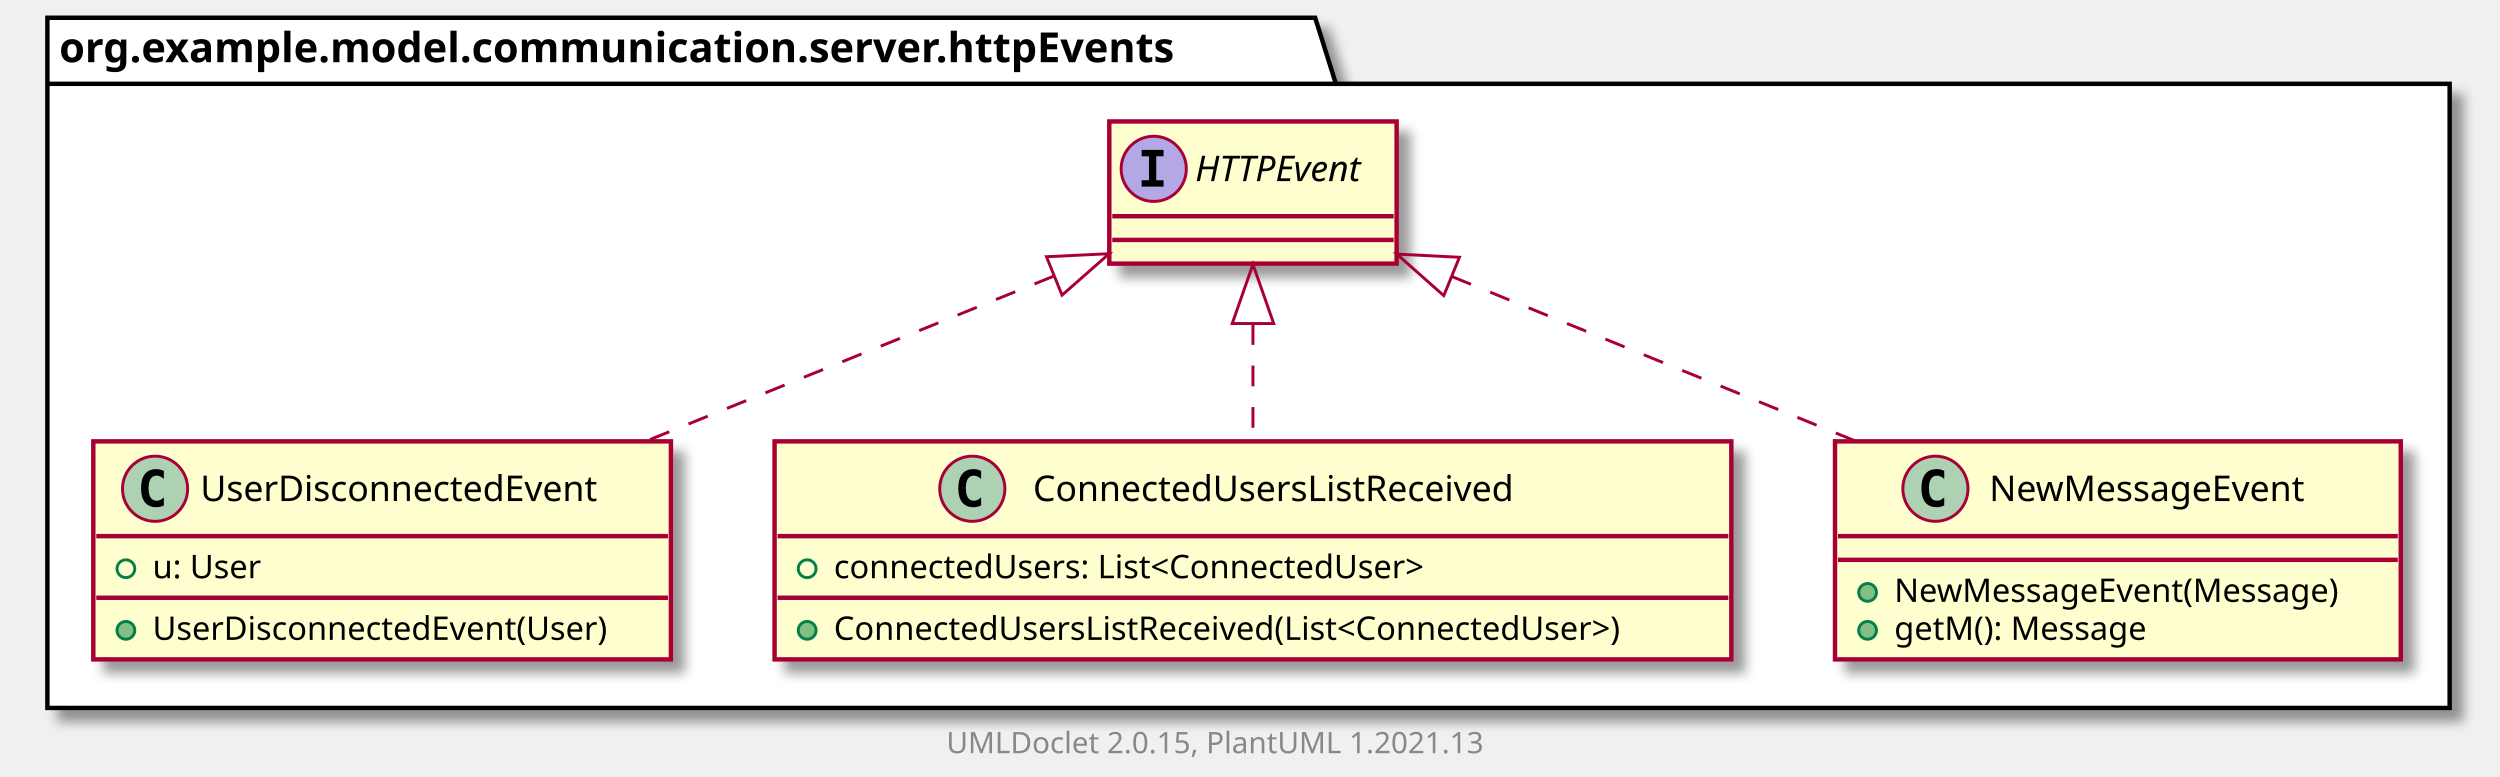
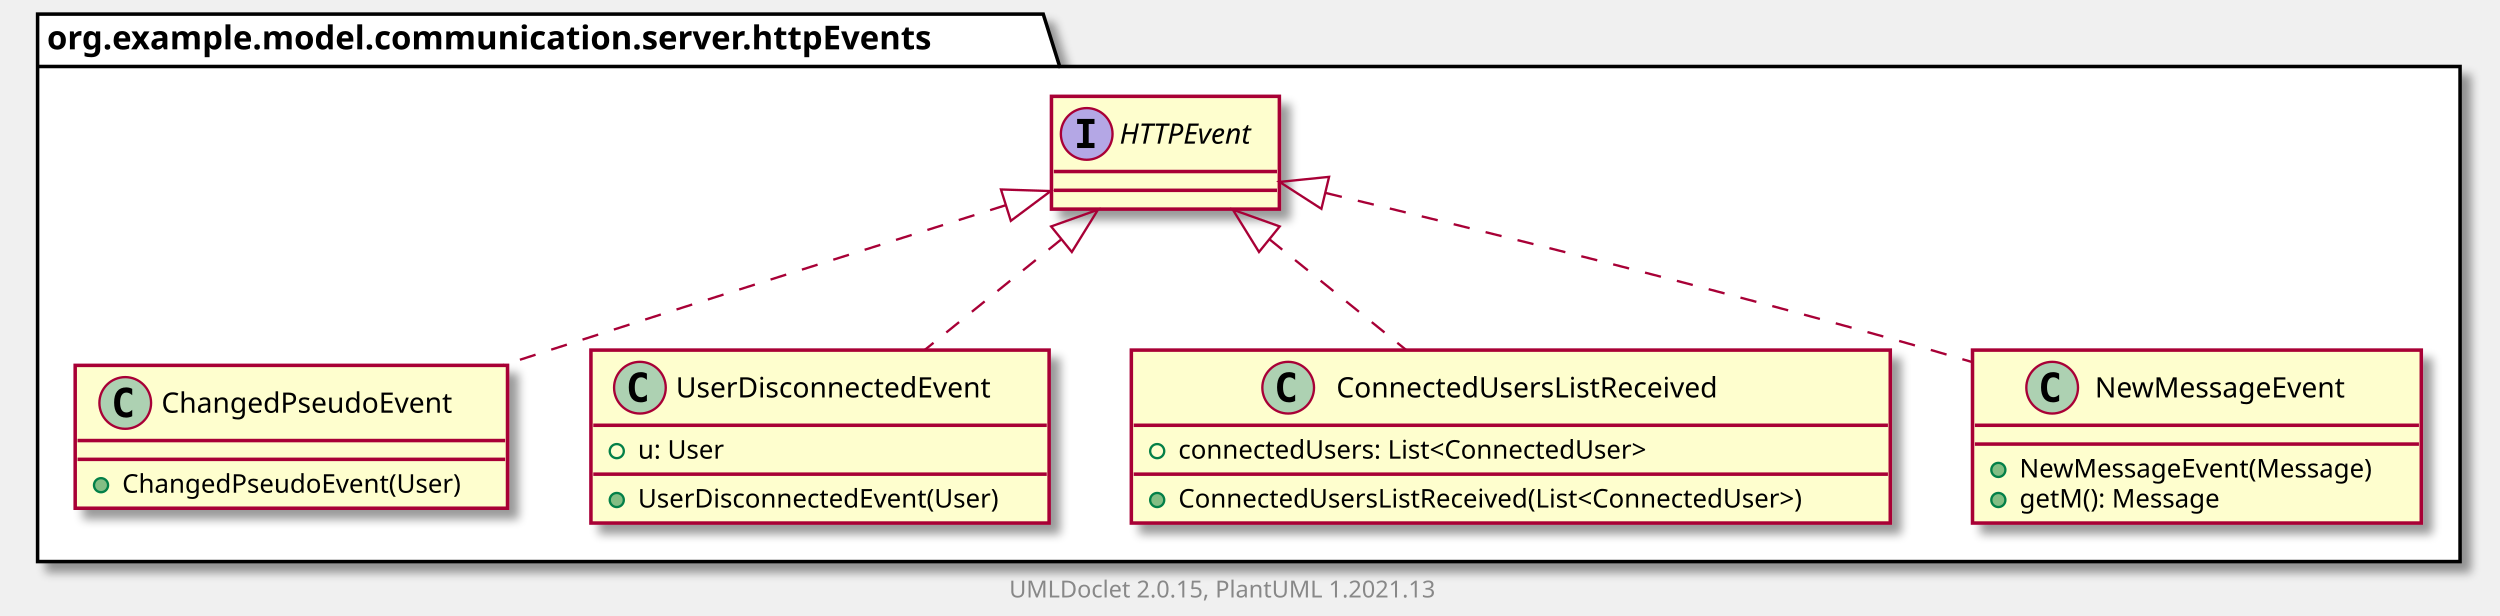
- <svg xmlns="http://www.w3.org/2000/svg" xmlns:xlink="http://www.w3.org/1999/xlink" contentScriptType="application/ecmascript" contentStyleType="text/css" height="262px" preserveAspectRatio="none" style="width:844px;height:262px;background:#FFFFFF;" version="1.1" viewBox="0 0 844 262" width="844px" zoomAndPan="magnify">
+ <svg xmlns="http://www.w3.org/2000/svg" xmlns:xlink="http://www.w3.org/1999/xlink" contentScriptType="application/ecmascript" contentStyleType="text/css" height="262px" preserveAspectRatio="none" style="width:1064px;height:262px;background:#FFFFFF;" version="1.1" viewBox="0 0 1064 262" width="1064px" zoomAndPan="magnify">
  <defs>
-     <filter height="300%" id="f1xfvv8leg8ro3" width="300%" x="-1" y="-1">
+     <filter height="300%" id="f1vx7gsjjobm7g" width="300%" x="-1" y="-1">
      <feGaussianBlur result="blurOut" stdDeviation="2.0" />
      <feColorMatrix in="blurOut" result="blurOut2" type="matrix" values="0 0 0 0 0 0 0 0 0 0 0 0 0 0 0 0 0 0 .4 0" />
      <feOffset dx="4.0" dy="4.0" in="blurOut2" result="blurOut3" />
      <feBlend in="SourceGraphic" in2="blurOut3" mode="normal" />
    </filter>
  </defs>
  <g>
-     <polygon fill="#FFFFFF" filter="url(#f1xfvv8leg8ro3)" points="16,6,444,6,451,28.297,827,28.297,827,239,16,239,16,6" style="stroke:#000000;stroke-width:1.5;" />
+     <polygon fill="#FFFFFF" filter="url(#f1vx7gsjjobm7g)" points="16,6,444,6,451,28.297,1047,28.297,1047,239,16,239,16,6" style="stroke:#000000;stroke-width:1.5;" />
    <line style="stroke:#000000;stroke-width:1.5;" x1="16" x2="451" y1="28.297" y2="28.297" />
    <text fill="#000000" font-family="sans-serif" font-size="14" font-weight="bold" lengthAdjust="spacing" textLength="422" x="20" y="20.995">org.example.model.communication.server.httpEvents</text>
    <a href="HTTPEvent.html" target="_top" title="HTTPEvent.html" xlink:actuate="onRequest" xlink:href="HTTPEvent.html" xlink:show="new" xlink:title="HTTPEvent.html" xlink:type="simple">
-       <rect codeLine="3" fill="#FEFECE" filter="url(#f1xfvv8leg8ro3)" height="48" id="org.example.model.communication.server.httpEvents.HTTPEvent" style="stroke:#A80036;stroke-width:1.5;" width="97" x="374.5" y="41" />
-       <ellipse cx="389.5" cy="57" fill="#B4A7E5" rx="11" ry="11" style="stroke:#A80036;stroke-width:1.0;" />
-       <path d="M385.422,52.766 L385.422,50.609 L392.812,50.609 L392.812,52.766 L390.344,52.766 L390.344,60.844 L392.812,60.844 L392.812,63 L385.422,63 L385.422,60.844 L387.891,60.844 L387.891,52.766 L385.422,52.766 Z " fill="#000000" />
-       <text fill="#000000" font-family="sans-serif" font-size="12" font-style="italic" lengthAdjust="spacing" textLength="65" x="403.5" y="61.154">HTTPEvent</text>
-       <line style="stroke:#A80036;stroke-width:1.5;" x1="375.5" x2="470.5" y1="73" y2="73" />
-       <line style="stroke:#A80036;stroke-width:1.5;" x1="375.5" x2="470.5" y1="81" y2="81" />
+       <rect codeLine="3" fill="#FEFECE" filter="url(#f1vx7gsjjobm7g)" height="48" id="org.example.model.communication.server.httpEvents.HTTPEvent" style="stroke:#A80036;stroke-width:1.5;" width="97" x="447.5" y="41" />
+       <ellipse cx="462.5" cy="57" fill="#B4A7E5" rx="11" ry="11" style="stroke:#A80036;stroke-width:1.0;" />
+       <path d="M458.422,52.766 L458.422,50.609 L465.812,50.609 L465.812,52.766 L463.344,52.766 L463.344,60.844 L465.812,60.844 L465.812,63 L458.422,63 L458.422,60.844 L460.891,60.844 L460.891,52.766 L458.422,52.766 Z " fill="#000000" />
+       <text fill="#000000" font-family="sans-serif" font-size="12" font-style="italic" lengthAdjust="spacing" textLength="65" x="476.5" y="61.154">HTTPEvent</text>
+       <line style="stroke:#A80036;stroke-width:1.5;" x1="448.5" x2="543.5" y1="73" y2="73" />
+       <line style="stroke:#A80036;stroke-width:1.5;" x1="448.5" x2="543.5" y1="81" y2="81" />
+     </a>
+     <a href="ChangedPseudoEvent.html" target="_top" title="ChangedPseudoEvent.html" xlink:actuate="onRequest" xlink:href="ChangedPseudoEvent.html" xlink:show="new" xlink:title="ChangedPseudoEvent.html" xlink:type="simple">
+       <rect codeLine="5" fill="#FEFECE" filter="url(#f1vx7gsjjobm7g)" height="60.805" id="org.example.model.communication.server.httpEvents.ChangedPseudoEvent" style="stroke:#A80036;stroke-width:1.5;" width="184" x="32" y="155.5" />
+       <ellipse cx="53.3" cy="171.5" fill="#ADD1B2" rx="11" ry="11" style="stroke:#A80036;stroke-width:1.0;" />
+       <path d="M56.269,177.141 Q55.691,177.438 55.05,177.578 Q54.409,177.734 53.706,177.734 Q51.206,177.734 49.878,176.094 Q48.566,174.438 48.566,171.312 Q48.566,168.188 49.878,166.531 Q51.206,164.875 53.706,164.875 Q54.409,164.875 55.05,165.031 Q55.706,165.188 56.269,165.484 L56.269,168.203 Q55.644,167.625 55.05,167.359 Q54.456,167.078 53.831,167.078 Q52.487,167.078 51.8,168.156 Q51.112,169.219 51.112,171.312 Q51.112,173.406 51.8,174.484 Q52.487,175.547 53.831,175.547 Q54.456,175.547 55.05,175.281 Q55.644,175 56.269,174.422 L56.269,177.141 Z " fill="#000000" />
+       <text fill="#000000" font-family="sans-serif" font-size="12" lengthAdjust="spacing" textLength="138" x="68.7" y="175.654">ChangedPseudoEvent</text>
+       <line style="stroke:#A80036;stroke-width:1.5;" x1="33" x2="215" y1="187.5" y2="187.5" />
+       <line style="stroke:#A80036;stroke-width:1.5;" x1="33" x2="215" y1="195.5" y2="195.5" />
+       <ellipse cx="43" cy="206.5" fill="#84BE84" rx="3" ry="3" style="stroke:#038048;stroke-width:1.0;" />
+       <text fill="#000000" font-family="sans-serif" font-size="11" lengthAdjust="spacing" textLength="158" x="52" y="209.71">ChangedPseudoEvent(User)</text>
    </a>
    <a href="UserDisconnectedEvent.html" target="_top" title="UserDisconnectedEvent.html" xlink:actuate="onRequest" xlink:href="UserDisconnectedEvent.html" xlink:show="new" xlink:title="UserDisconnectedEvent.html" xlink:type="simple">
-       <rect codeLine="5" fill="#FEFECE" filter="url(#f1xfvv8leg8ro3)" height="73.609" id="org.example.model.communication.server.httpEvents.UserDisconnectedEvent" style="stroke:#A80036;stroke-width:1.5;" width="195" x="31.5" y="149" />
-       <ellipse cx="52.35" cy="165" fill="#ADD1B2" rx="11" ry="11" style="stroke:#A80036;stroke-width:1.0;" />
-       <path d="M55.319,170.641 Q54.741,170.938 54.1,171.078 Q53.459,171.234 52.756,171.234 Q50.256,171.234 48.928,169.594 Q47.616,167.938 47.616,164.812 Q47.616,161.688 48.928,160.031 Q50.256,158.375 52.756,158.375 Q53.459,158.375 54.1,158.531 Q54.756,158.688 55.319,158.984 L55.319,161.703 Q54.694,161.125 54.1,160.859 Q53.506,160.578 52.881,160.578 Q51.538,160.578 50.85,161.656 Q50.163,162.719 50.163,164.812 Q50.163,166.906 50.85,167.984 Q51.538,169.047 52.881,169.047 Q53.506,169.047 54.1,168.781 Q54.694,168.5 55.319,167.922 L55.319,170.641 Z " fill="#000000" />
-       <text fill="#000000" font-family="sans-serif" font-size="12" lengthAdjust="spacing" textLength="150" x="67.65" y="169.154">UserDisconnectedEvent</text>
-       <line style="stroke:#A80036;stroke-width:1.5;" x1="32.5" x2="225.5" y1="181" y2="181" />
-       <ellipse cx="42.5" cy="192" rx="3" ry="3" style="stroke:#038048;stroke-width:1.0;fill:none;" />
-       <text fill="#000000" font-family="sans-serif" font-size="11" lengthAdjust="spacing" textLength="42" x="51.5" y="195.21">u: User</text>
-       <line style="stroke:#A80036;stroke-width:1.5;" x1="32.5" x2="225.5" y1="201.805" y2="201.805" />
-       <ellipse cx="42.5" cy="212.805" fill="#84BE84" rx="3" ry="3" style="stroke:#038048;stroke-width:1.0;" />
-       <text fill="#000000" font-family="sans-serif" font-size="11" lengthAdjust="spacing" textLength="169" x="51.5" y="216.015">UserDisconnectedEvent(User)</text>
+       <rect codeLine="9" fill="#FEFECE" filter="url(#f1vx7gsjjobm7g)" height="73.609" id="org.example.model.communication.server.httpEvents.UserDisconnectedEvent" style="stroke:#A80036;stroke-width:1.5;" width="195" x="251.5" y="149" />
+       <ellipse cx="272.35" cy="165" fill="#ADD1B2" rx="11" ry="11" style="stroke:#A80036;stroke-width:1.0;" />
+       <path d="M275.319,170.641 Q274.741,170.938 274.1,171.078 Q273.459,171.234 272.756,171.234 Q270.256,171.234 268.928,169.594 Q267.616,167.938 267.616,164.812 Q267.616,161.688 268.928,160.031 Q270.256,158.375 272.756,158.375 Q273.459,158.375 274.1,158.531 Q274.756,158.688 275.319,158.984 L275.319,161.703 Q274.694,161.125 274.1,160.859 Q273.506,160.578 272.881,160.578 Q271.538,160.578 270.85,161.656 Q270.163,162.719 270.163,164.812 Q270.163,166.906 270.85,167.984 Q271.538,169.047 272.881,169.047 Q273.506,169.047 274.1,168.781 Q274.694,168.5 275.319,167.922 L275.319,170.641 Z " fill="#000000" />
+       <text fill="#000000" font-family="sans-serif" font-size="12" lengthAdjust="spacing" textLength="150" x="287.65" y="169.154">UserDisconnectedEvent</text>
+       <line style="stroke:#A80036;stroke-width:1.5;" x1="252.5" x2="445.5" y1="181" y2="181" />
+       <ellipse cx="262.5" cy="192" rx="3" ry="3" style="stroke:#038048;stroke-width:1.0;fill:none;" />
+       <text fill="#000000" font-family="sans-serif" font-size="11" lengthAdjust="spacing" textLength="42" x="271.5" y="195.21">u: User</text>
+       <line style="stroke:#A80036;stroke-width:1.5;" x1="252.5" x2="445.5" y1="201.805" y2="201.805" />
+       <ellipse cx="262.5" cy="212.805" fill="#84BE84" rx="3" ry="3" style="stroke:#038048;stroke-width:1.0;" />
+       <text fill="#000000" font-family="sans-serif" font-size="11" lengthAdjust="spacing" textLength="169" x="271.5" y="216.015">UserDisconnectedEvent(User)</text>
    </a>
    <a href="ConnectedUsersListReceived.html" target="_top" title="ConnectedUsersListReceived.html" xlink:actuate="onRequest" xlink:href="ConnectedUsersListReceived.html" xlink:show="new" xlink:title="ConnectedUsersListReceived.html" xlink:type="simple">
-       <rect codeLine="10" fill="#FEFECE" filter="url(#f1xfvv8leg8ro3)" height="73.609" id="org.example.model.communication.server.httpEvents.ConnectedUsersListReceived" style="stroke:#A80036;stroke-width:1.5;" width="323" x="261.5" y="149" />
-       <ellipse cx="328.25" cy="165" fill="#ADD1B2" rx="11" ry="11" style="stroke:#A80036;stroke-width:1.0;" />
-       <path d="M331.219,170.641 Q330.641,170.938 330,171.078 Q329.359,171.234 328.656,171.234 Q326.156,171.234 324.828,169.594 Q323.516,167.938 323.516,164.812 Q323.516,161.688 324.828,160.031 Q326.156,158.375 328.656,158.375 Q329.359,158.375 330,158.531 Q330.656,158.688 331.219,158.984 L331.219,161.703 Q330.594,161.125 330,160.859 Q329.406,160.578 328.781,160.578 Q327.438,160.578 326.75,161.656 Q326.062,162.719 326.062,164.812 Q326.062,166.906 326.75,167.984 Q327.438,169.047 328.781,169.047 Q329.406,169.047 330,168.781 Q330.594,168.5 331.219,167.922 L331.219,170.641 Z " fill="#000000" />
-       <text fill="#000000" font-family="sans-serif" font-size="12" lengthAdjust="spacing" textLength="181" x="348.75" y="169.154">ConnectedUsersListReceived</text>
-       <line style="stroke:#A80036;stroke-width:1.5;" x1="262.5" x2="583.5" y1="181" y2="181" />
-       <ellipse cx="272.5" cy="192" rx="3" ry="3" style="stroke:#038048;stroke-width:1.0;fill:none;" />
-       <text fill="#000000" font-family="sans-serif" font-size="11" lengthAdjust="spacing" textLength="225" x="281.5" y="195.21">connectedUsers: List&lt;ConnectedUser&gt;</text>
-       <line style="stroke:#A80036;stroke-width:1.5;" x1="262.5" x2="583.5" y1="201.805" y2="201.805" />
-       <ellipse cx="272.5" cy="212.805" fill="#84BE84" rx="3" ry="3" style="stroke:#038048;stroke-width:1.0;" />
-       <text fill="#000000" font-family="sans-serif" font-size="11" lengthAdjust="spacing" textLength="297" x="281.5" y="216.015">ConnectedUsersListReceived(List&lt;ConnectedUser&gt;)</text>
+       <rect codeLine="14" fill="#FEFECE" filter="url(#f1vx7gsjjobm7g)" height="73.609" id="org.example.model.communication.server.httpEvents.ConnectedUsersListReceived" style="stroke:#A80036;stroke-width:1.5;" width="323" x="481.5" y="149" />
+       <ellipse cx="548.25" cy="165" fill="#ADD1B2" rx="11" ry="11" style="stroke:#A80036;stroke-width:1.0;" />
+       <path d="M551.219,170.641 Q550.641,170.938 550,171.078 Q549.359,171.234 548.656,171.234 Q546.156,171.234 544.828,169.594 Q543.516,167.938 543.516,164.812 Q543.516,161.688 544.828,160.031 Q546.156,158.375 548.656,158.375 Q549.359,158.375 550,158.531 Q550.656,158.688 551.219,158.984 L551.219,161.703 Q550.594,161.125 550,160.859 Q549.406,160.578 548.781,160.578 Q547.438,160.578 546.75,161.656 Q546.062,162.719 546.062,164.812 Q546.062,166.906 546.75,167.984 Q547.438,169.047 548.781,169.047 Q549.406,169.047 550,168.781 Q550.594,168.5 551.219,167.922 L551.219,170.641 Z " fill="#000000" />
+       <text fill="#000000" font-family="sans-serif" font-size="12" lengthAdjust="spacing" textLength="181" x="568.75" y="169.154">ConnectedUsersListReceived</text>
+       <line style="stroke:#A80036;stroke-width:1.5;" x1="482.5" x2="803.5" y1="181" y2="181" />
+       <ellipse cx="492.5" cy="192" rx="3" ry="3" style="stroke:#038048;stroke-width:1.0;fill:none;" />
+       <text fill="#000000" font-family="sans-serif" font-size="11" lengthAdjust="spacing" textLength="225" x="501.5" y="195.21">connectedUsers: List&lt;ConnectedUser&gt;</text>
+       <line style="stroke:#A80036;stroke-width:1.5;" x1="482.5" x2="803.5" y1="201.805" y2="201.805" />
+       <ellipse cx="492.5" cy="212.805" fill="#84BE84" rx="3" ry="3" style="stroke:#038048;stroke-width:1.0;" />
+       <text fill="#000000" font-family="sans-serif" font-size="11" lengthAdjust="spacing" textLength="297" x="501.5" y="216.015">ConnectedUsersListReceived(List&lt;ConnectedUser&gt;)</text>
    </a>
    <a href="NewMessageEvent.html" target="_top" title="NewMessageEvent.html" xlink:actuate="onRequest" xlink:href="NewMessageEvent.html" xlink:show="new" xlink:title="NewMessageEvent.html" xlink:type="simple">
-       <rect codeLine="15" fill="#FEFECE" filter="url(#f1xfvv8leg8ro3)" height="73.609" id="org.example.model.communication.server.httpEvents.NewMessageEvent" style="stroke:#A80036;stroke-width:1.5;" width="191" x="619.5" y="149" />
-       <ellipse cx="653.4" cy="165" fill="#ADD1B2" rx="11" ry="11" style="stroke:#A80036;stroke-width:1.0;" />
-       <path d="M656.369,170.641 Q655.791,170.938 655.15,171.078 Q654.509,171.234 653.806,171.234 Q651.306,171.234 649.978,169.594 Q648.666,167.938 648.666,164.812 Q648.666,161.688 649.978,160.031 Q651.306,158.375 653.806,158.375 Q654.509,158.375 655.15,158.531 Q655.806,158.688 656.369,158.984 L656.369,161.703 Q655.744,161.125 655.15,160.859 Q654.556,160.578 653.931,160.578 Q652.587,160.578 651.9,161.656 Q651.212,162.719 651.212,164.812 Q651.212,166.906 651.9,167.984 Q652.587,169.047 653.931,169.047 Q654.556,169.047 655.15,168.781 Q655.744,168.5 656.369,167.922 L656.369,170.641 Z " fill="#000000" />
-       <text fill="#000000" font-family="sans-serif" font-size="12" lengthAdjust="spacing" textLength="117" x="671.6" y="169.154">NewMessageEvent</text>
-       <line style="stroke:#A80036;stroke-width:1.5;" x1="620.5" x2="809.5" y1="181" y2="181" />
-       <line style="stroke:#A80036;stroke-width:1.5;" x1="620.5" x2="809.5" y1="189" y2="189" />
-       <ellipse cx="630.5" cy="200" fill="#84BE84" rx="3" ry="3" style="stroke:#038048;stroke-width:1.0;" />
-       <text fill="#000000" font-family="sans-serif" font-size="11" lengthAdjust="spacing" textLength="165" x="639.5" y="203.21">NewMessageEvent(Message)</text>
-       <ellipse cx="630.5" cy="212.805" fill="#84BE84" rx="3" ry="3" style="stroke:#038048;stroke-width:1.0;" />
-       <text fill="#000000" font-family="sans-serif" font-size="11" lengthAdjust="spacing" textLength="94" x="639.5" y="216.015">getM(): Message</text>
+       <rect codeLine="19" fill="#FEFECE" filter="url(#f1vx7gsjjobm7g)" height="73.609" id="org.example.model.communication.server.httpEvents.NewMessageEvent" style="stroke:#A80036;stroke-width:1.5;" width="191" x="839.5" y="149" />
+       <ellipse cx="873.4" cy="165" fill="#ADD1B2" rx="11" ry="11" style="stroke:#A80036;stroke-width:1.0;" />
+       <path d="M876.369,170.641 Q875.791,170.938 875.15,171.078 Q874.509,171.234 873.806,171.234 Q871.306,171.234 869.978,169.594 Q868.666,167.938 868.666,164.812 Q868.666,161.688 869.978,160.031 Q871.306,158.375 873.806,158.375 Q874.509,158.375 875.15,158.531 Q875.806,158.688 876.369,158.984 L876.369,161.703 Q875.744,161.125 875.15,160.859 Q874.556,160.578 873.931,160.578 Q872.587,160.578 871.9,161.656 Q871.212,162.719 871.212,164.812 Q871.212,166.906 871.9,167.984 Q872.587,169.047 873.931,169.047 Q874.556,169.047 875.15,168.781 Q875.744,168.5 876.369,167.922 L876.369,170.641 Z " fill="#000000" />
+       <text fill="#000000" font-family="sans-serif" font-size="12" lengthAdjust="spacing" textLength="117" x="891.6" y="169.154">NewMessageEvent</text>
+       <line style="stroke:#A80036;stroke-width:1.5;" x1="840.5" x2="1029.5" y1="181" y2="181" />
+       <line style="stroke:#A80036;stroke-width:1.5;" x1="840.5" x2="1029.5" y1="189" y2="189" />
+       <ellipse cx="850.5" cy="200" fill="#84BE84" rx="3" ry="3" style="stroke:#038048;stroke-width:1.0;" />
+       <text fill="#000000" font-family="sans-serif" font-size="11" lengthAdjust="spacing" textLength="165" x="859.5" y="203.21">NewMessageEvent(Message)</text>
+       <ellipse cx="850.5" cy="212.805" fill="#84BE84" rx="3" ry="3" style="stroke:#038048;stroke-width:1.0;" />
+       <text fill="#000000" font-family="sans-serif" font-size="11" lengthAdjust="spacing" textLength="94" x="859.5" y="216.015">getM(): Message</text>
    </a>
-     <path codeLine="20" d="M355.73,93.23 C314.89,109.76 262.29,131.05 218.03,148.96 " fill="none" id="org.example.model.communication.server.httpEvents.HTTPEvent-backto-org.example.model.communication.server.httpEvents.UserDisconnectedEvent" style="stroke:#A80036;stroke-width:1.0;stroke-dasharray:7.0,7.0;" />
-     <polygon fill="none" points="353.29,86.67,374.45,85.65,358.54,99.64,353.29,86.67" style="stroke:#A80036;stroke-width:1.0;" />
-     <path codeLine="21" d="M423,109.43 C423,122.33 423,136.32 423,148.71 " fill="none" id="org.example.model.communication.server.httpEvents.HTTPEvent-backto-org.example.model.communication.server.httpEvents.ConnectedUsersListReceived" style="stroke:#A80036;stroke-width:1.0;stroke-dasharray:7.0,7.0;" />
-     <polygon fill="none" points="416,109.23,423,89.23,430,109.23,416,109.23" style="stroke:#A80036;stroke-width:1.0;" />
-     <path codeLine="22" d="M490.12,93.35 C530.6,109.85 582.65,131.06 626.47,148.92 " fill="none" id="org.example.model.communication.server.httpEvents.HTTPEvent-backto-org.example.model.communication.server.httpEvents.NewMessageEvent" style="stroke:#A80036;stroke-width:1.0;stroke-dasharray:7.0,7.0;" />
-     <polygon fill="none" points="487.42,99.81,471.55,85.78,492.71,86.85,487.42,99.81" style="stroke:#A80036;stroke-width:1.0;" />
-     <text fill="#888888" font-family="sans-serif" font-size="10" lengthAdjust="spacing" textLength="192" x="319.5" y="254.282">UMLDoclet 2.0.15, PlantUML 1.2021.13</text>
+     <path codeLine="24" d="M428.06,87.33 C375.14,103.99 299.85,127.8 234,149 C227.5,151.09 220.78,153.27 214.02,155.46 " fill="none" id="org.example.model.communication.server.httpEvents.HTTPEvent-backto-org.example.model.communication.server.httpEvents.ChangedPseudoEvent" style="stroke:#A80036;stroke-width:1.0;stroke-dasharray:7.0,7.0;" />
+     <polygon fill="none" points="426.01,80.64,447.19,81.31,430.21,93.99,426.01,80.64" style="stroke:#A80036;stroke-width:1.0;" />
+     <path codeLine="25" d="M451.71,101.85 C433.3,116.76 411.97,134.02 393.54,148.95 " fill="none" id="org.example.model.communication.server.httpEvents.HTTPEvent-backto-org.example.model.communication.server.httpEvents.UserDisconnectedEvent" style="stroke:#A80036;stroke-width:1.0;stroke-dasharray:7.0,7.0;" />
+     <polygon fill="none" points="447.36,96.37,467.31,89.23,456.17,107.25,447.36,96.37" style="stroke:#A80036;stroke-width:1.0;" />
+     <path codeLine="26" d="M540.29,101.85 C558.7,116.76 580.03,134.02 598.46,148.95 " fill="none" id="org.example.model.communication.server.httpEvents.HTTPEvent-backto-org.example.model.communication.server.httpEvents.ConnectedUsersListReceived" style="stroke:#A80036;stroke-width:1.0;stroke-dasharray:7.0,7.0;" />
+     <polygon fill="none" points="535.83,107.25,524.69,89.23,544.64,96.37,535.83,107.25" style="stroke:#A80036;stroke-width:1.0;" />
+     <path codeLine="27" d="M564.28,82.14 C630.46,98.08 733.53,123.67 822,149 C827.64,150.62 833.43,152.32 839.26,154.07 " fill="none" id="org.example.model.communication.server.httpEvents.HTTPEvent-backto-org.example.model.communication.server.httpEvents.NewMessageEvent" style="stroke:#A80036;stroke-width:1.0;stroke-dasharray:7.0,7.0;" />
+     <polygon fill="none" points="562.39,88.88,544.57,77.42,565.65,75.27,562.39,88.88" style="stroke:#A80036;stroke-width:1.0;" />
+     <text fill="#888888" font-family="sans-serif" font-size="10" lengthAdjust="spacing" textLength="192" x="429.5" y="254.282">UMLDoclet 2.0.15, PlantUML 1.2021.13</text>
  </g>
</svg>
